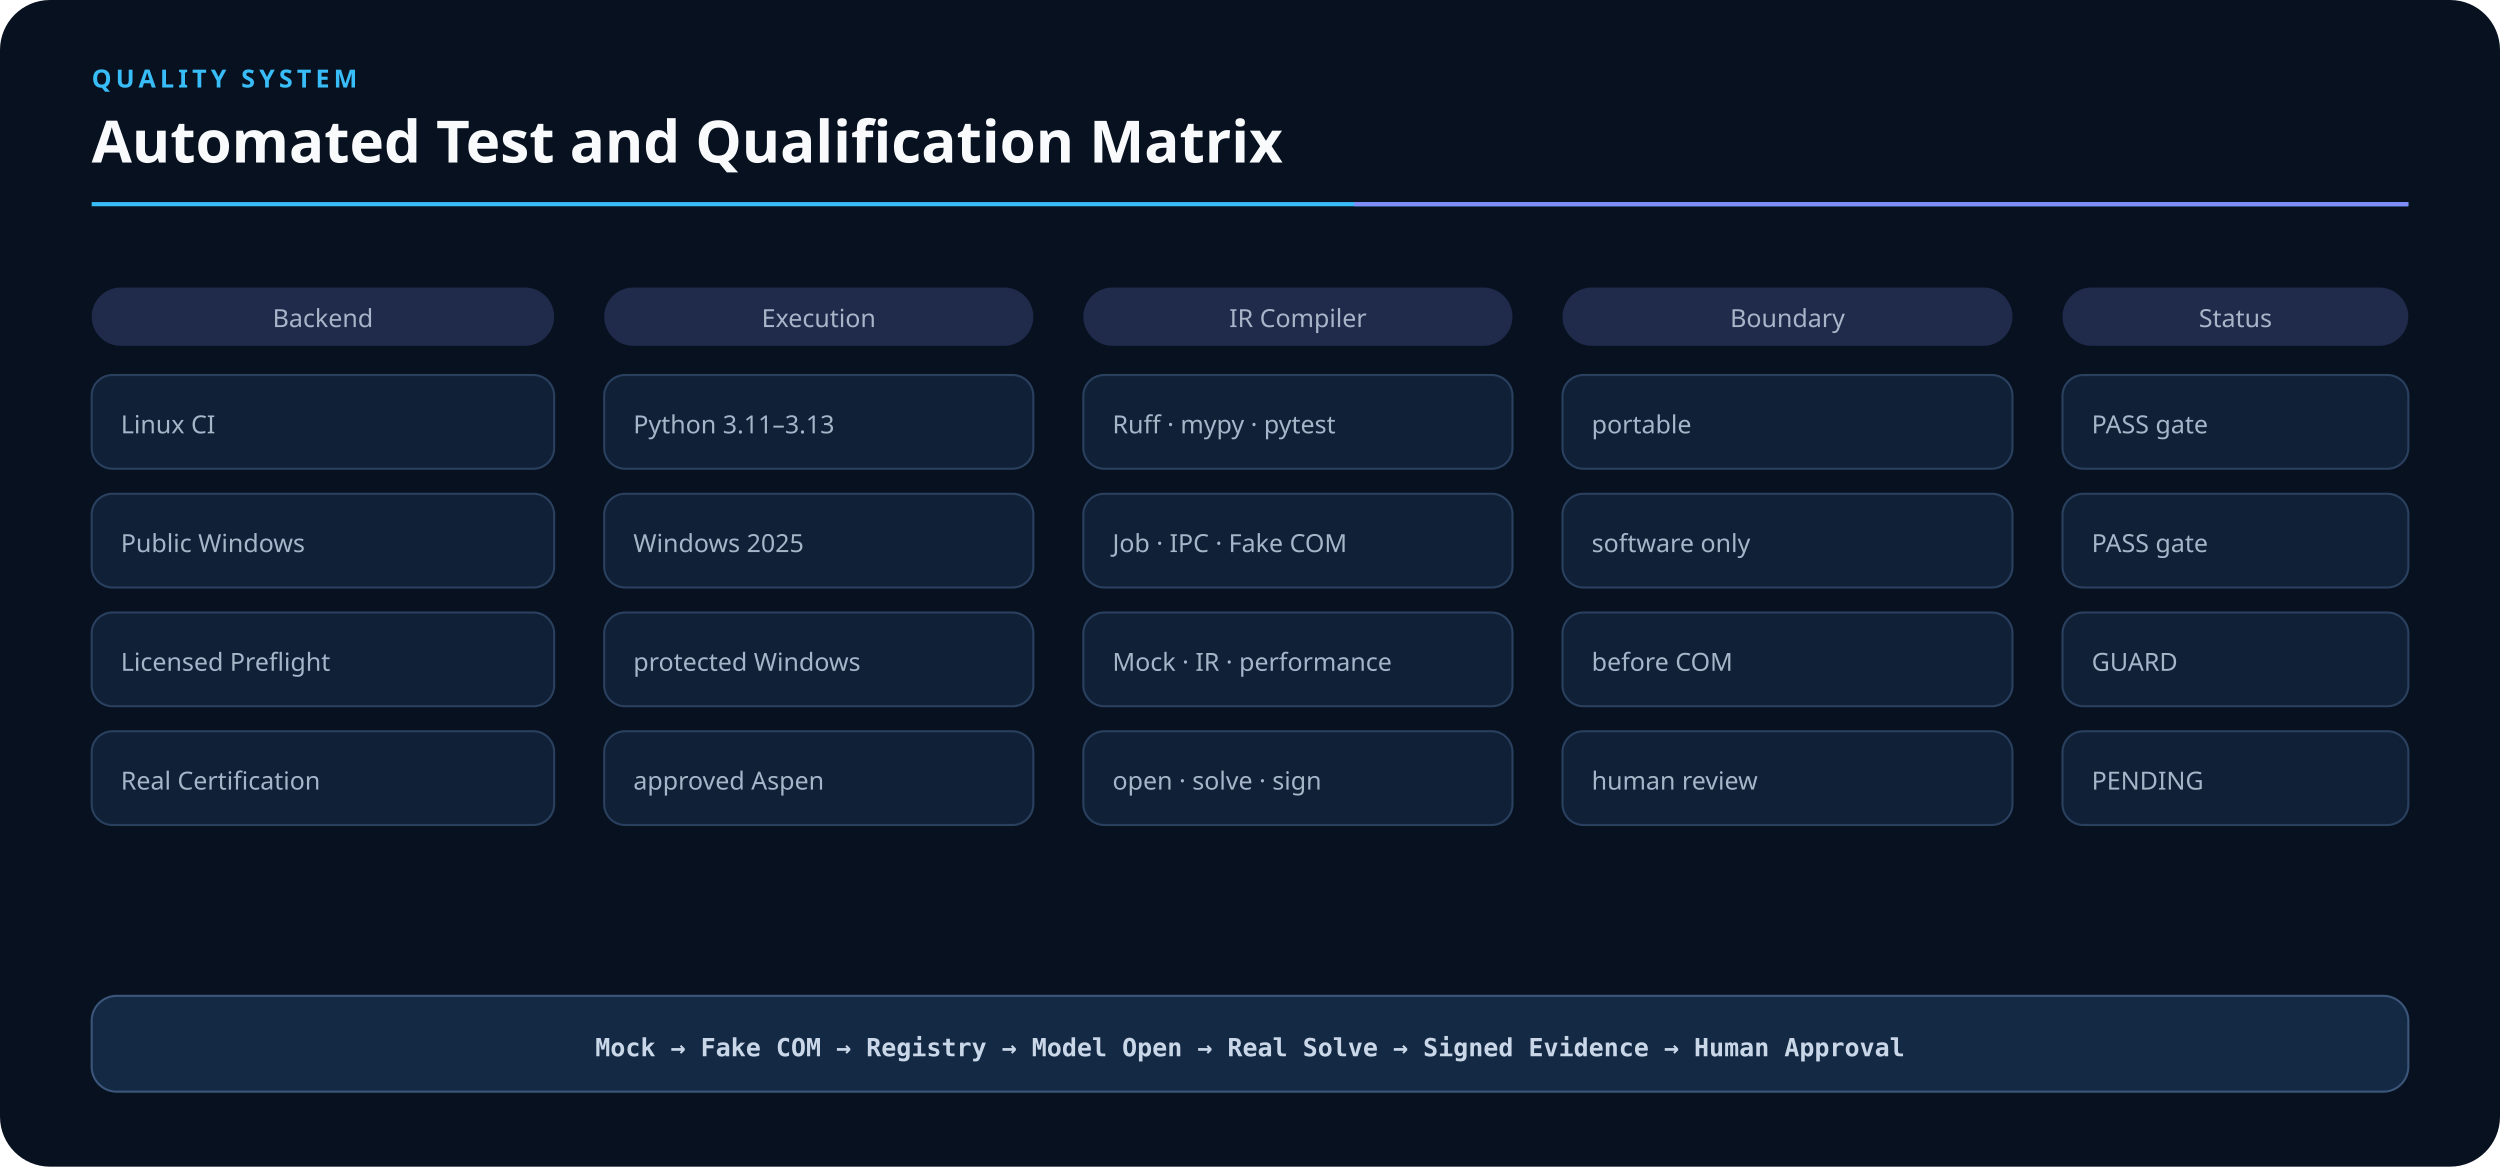
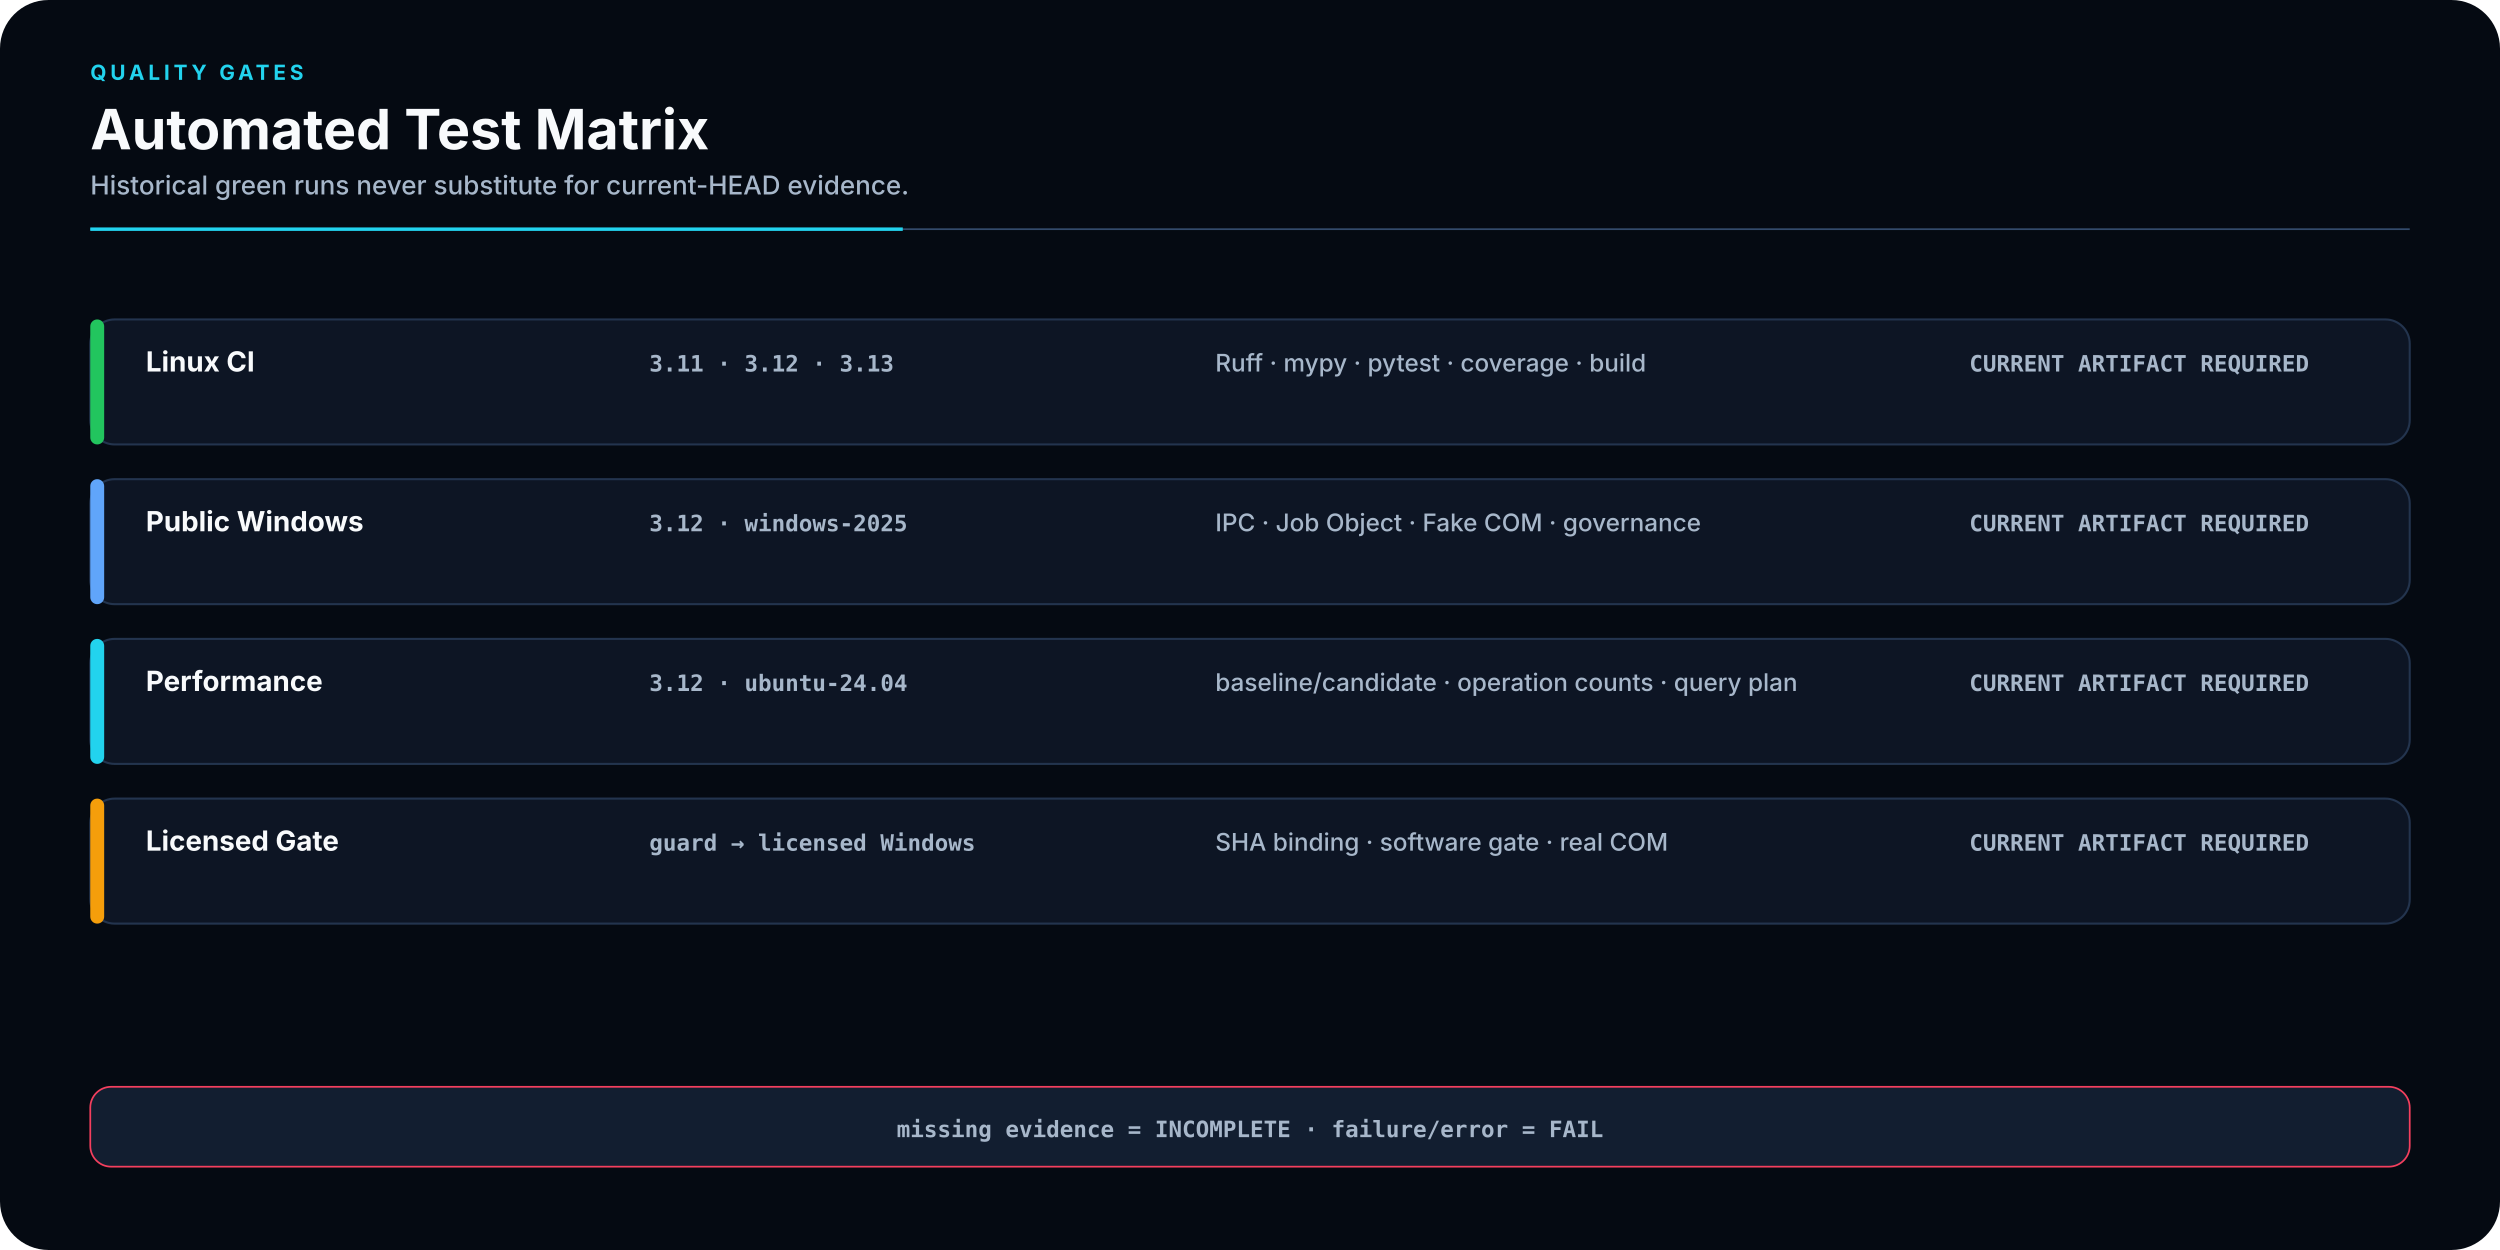
- <svg xmlns="http://www.w3.org/2000/svg" viewBox="0 0 1200 560" role="img" aria-labelledby="title desc">
-   <style>.h{font:700 28px system-ui,sans-serif;fill:#F8FAFC}.e{font:700 12px system-ui,sans-serif;fill:#38BDF8;letter-spacing:2px}.l{font:650 15px system-ui,sans-serif;fill:#F8FAFC}.s{font:500 12px system-ui,sans-serif;fill:#A7B5C8}.m{font:600 12px monospace;fill:#C9D7E8}.c{fill:#102036;stroke:#2A405F}.d{fill:#142944;stroke:#3B567A}</style>
-   <rect width="1200" height="560" rx="24" fill="#07111F" />
-   <text x="44" y="42" class="e">QUALITY SYSTEM</text>
-   <text x="44" y="78" class="h">Automated Test and Qualification Matrix</text>
-   <path d="M44 98H1156" stroke="#38BDF8" stroke-width="2" />
-   <path d="M650 98H1156" stroke="#818CF8" stroke-width="2" />
-   <rect x="44" y="138" width="222" height="28" rx="14" fill="#818CF8" opacity=".2" />
-   <text x="155.0" y="157" class="s" text-anchor="middle">Backend</text>
-   <rect x="290" y="138" width="206" height="28" rx="14" fill="#818CF8" opacity=".2" />
-   <text x="393.0" y="157" class="s" text-anchor="middle">Execution</text>
-   <rect x="520" y="138" width="206" height="28" rx="14" fill="#818CF8" opacity=".2" />
-   <text x="623.0" y="157" class="s" text-anchor="middle">IR Compiler</text>
-   <rect x="750" y="138" width="216" height="28" rx="14" fill="#818CF8" opacity=".2" />
-   <text x="858.0" y="157" class="s" text-anchor="middle">Boundary</text>
-   <rect x="990" y="138" width="166" height="28" rx="14" fill="#818CF8" opacity=".2" />
-   <text x="1073.0" y="157" class="s" text-anchor="middle">Status</text>
-   <rect x="44" y="180" width="222" height="45" rx="10" class="c" />
-   <text x="58" y="208" class="s">Linux CI</text>
-   <rect x="290" y="180" width="206" height="45" rx="10" class="c" />
-   <text x="304" y="208" class="s">Python 3.11–3.13</text>
-   <rect x="520" y="180" width="206" height="45" rx="10" class="c" />
-   <text x="534" y="208" class="s">Ruff · mypy · pytest</text>
-   <rect x="750" y="180" width="216" height="45" rx="10" class="c" />
-   <text x="764" y="208" class="s">portable</text>
-   <rect x="990" y="180" width="166" height="45" rx="10" class="c" />
-   <text x="1004" y="208" class="s">PASS gate</text>
-   <rect x="44" y="237" width="222" height="45" rx="10" class="c" />
-   <text x="58" y="265" class="s">Public Windows</text>
-   <rect x="290" y="237" width="206" height="45" rx="10" class="c" />
-   <text x="304" y="265" class="s">Windows 2025</text>
-   <rect x="520" y="237" width="206" height="45" rx="10" class="c" />
-   <text x="534" y="265" class="s">Job · IPC · Fake COM</text>
-   <rect x="750" y="237" width="216" height="45" rx="10" class="c" />
-   <text x="764" y="265" class="s">software only</text>
-   <rect x="990" y="237" width="166" height="45" rx="10" class="c" />
-   <text x="1004" y="265" class="s">PASS gate</text>
-   <rect x="44" y="294" width="222" height="45" rx="10" class="c" />
-   <text x="58" y="322" class="s">Licensed Preflight</text>
-   <rect x="290" y="294" width="206" height="45" rx="10" class="c" />
-   <text x="304" y="322" class="s">protected Windows</text>
-   <rect x="520" y="294" width="206" height="45" rx="10" class="c" />
-   <text x="534" y="322" class="s">Mock · IR · performance</text>
-   <rect x="750" y="294" width="216" height="45" rx="10" class="c" />
-   <text x="764" y="322" class="s">before COM</text>
-   <rect x="990" y="294" width="166" height="45" rx="10" class="c" />
-   <text x="1004" y="322" class="s">GUARD</text>
-   <rect x="44" y="351" width="222" height="45" rx="10" class="c" />
-   <text x="58" y="379" class="s">Real Certification</text>
-   <rect x="290" y="351" width="206" height="45" rx="10" class="c" />
-   <text x="304" y="379" class="s">approved Aspen</text>
-   <rect x="520" y="351" width="206" height="45" rx="10" class="c" />
-   <text x="534" y="379" class="s">open · solve · sign</text>
-   <rect x="750" y="351" width="216" height="45" rx="10" class="c" />
-   <text x="764" y="379" class="s">human review</text>
-   <rect x="990" y="351" width="166" height="45" rx="10" class="c" />
-   <text x="1004" y="379" class="s">PENDING</text>
-   <rect x="44" y="478" width="1112" height="46" rx="12" class="d" />
-   <text x="600" y="507" class="m" text-anchor="middle">Mock → Fake COM → Registry → Model Open → Real Solve → Signed Evidence → Human Approval</text>
+ <svg xmlns="http://www.w3.org/2000/svg" viewBox="0 0 1440 720" role="img" aria-labelledby="title desc" data-design-system="ui-ux-pro-max" data-visual-version="3">
+   <style>.t{font-family:Inter,"Segoe UI",Arial,sans-serif;fill:#F8FAFC}.m{font-family:"JetBrains Mono",Consolas,monospace;fill:#A7B7CA}.e{font-family:Inter,"Segoe UI",Arial,sans-serif;font-size:12px;font-weight:700;letter-spacing:2.2px;fill:#22D3EE}.h{font-family:Inter,"Segoe UI",Arial,sans-serif;font-size:32px;font-weight:700;fill:#F8FAFC}.s{font-family:Inter,"Segoe UI",Arial,sans-serif;font-size:15px;font-weight:500;fill:#A7B7CA}.l{font-family:Inter,"Segoe UI",Arial,sans-serif;font-size:16px;font-weight:700;fill:#F8FAFC}.b{font-family:Inter,"Segoe UI",Arial,sans-serif;font-size:14px;font-weight:500;fill:#A7B7CA}.x{font-family:Inter,"Segoe UI",Arial,sans-serif;font-size:12px;font-weight:600;fill:#71849B}.c{font-family:"JetBrains Mono",Consolas,monospace;font-size:13px;font-weight:600;fill:#A7B7CA}.v{font-family:"JetBrains Mono",Consolas,monospace;font-size:21px;font-weight:700;fill:#F8FAFC}.p{fill:#0D1524;stroke:#23344E;stroke-width:1.2}.q{fill:#121E30;stroke:#334A6B;stroke-width:1.2}</style>
+   <rect width="1440" height="720" rx="28" fill="#050A12" />
+   <path d="M52 132H1388" stroke="#334A6B" />
+   <path d="M52 132H520" stroke="#22D3EE" stroke-width="2" />
+   <text x="52" y="46" class="e">QUALITY GATES</text>
+   <text x="52" y="86" class="h">Automated Test Matrix</text>
+   <text x="52" y="112" class="s">Historical green runs never substitute for current-HEAD evidence.</text>
+   <rect x="52" y="184" width="1336" height="72" rx="14" class="p" />
+   <rect x="52" y="184" width="8" height="72" rx="4" fill="#22C55E" />
+   <text x="84" y="214" class="l">Linux CI</text>
+   <text x="374" y="214" class="c">3.11 · 3.12 · 3.13</text>
+   <text x="700" y="214" class="b">Ruff · mypy · pytest · coverage · build</text>
+   <text x="1330" y="214" class="c" text-anchor="end">CURRENT ARTIFACT REQUIRED</text>
+   <rect x="52" y="276" width="1336" height="72" rx="14" class="p" />
+   <rect x="52" y="276" width="8" height="72" rx="4" fill="#60A5FA" />
+   <text x="84" y="306" class="l">Public Windows</text>
+   <text x="374" y="306" class="c">3.12 · windows-2025</text>
+   <text x="700" y="306" class="b">IPC · Job Object · Fake COM · governance</text>
+   <text x="1330" y="306" class="c" text-anchor="end">CURRENT ARTIFACT REQUIRED</text>
+   <rect x="52" y="368" width="1336" height="72" rx="14" class="p" />
+   <rect x="52" y="368" width="8" height="72" rx="4" fill="#22D3EE" />
+   <text x="84" y="398" class="l">Performance</text>
+   <text x="374" y="398" class="c">3.12 · ubuntu-24.04</text>
+   <text x="700" y="398" class="b">baseline/candidate · operation counts · query plan</text>
+   <text x="1330" y="398" class="c" text-anchor="end">CURRENT ARTIFACT REQUIRED</text>
+   <rect x="52" y="460" width="1336" height="72" rx="14" class="p" />
+   <rect x="52" y="460" width="8" height="72" rx="4" fill="#F59E0B" />
+   <text x="84" y="490" class="l">Licensed Gate</text>
+   <text x="374" y="490" class="c">guard → licensed Windows</text>
+   <text x="700" y="490" class="b">SHA binding · software gate · real COM</text>
+   <text x="1330" y="490" class="c" text-anchor="end">CURRENT ARTIFACT REQUIRED</text>
+   <rect x="52" y="626" width="1336" height="46" rx="12" fill="#121E30" stroke="#F43F5E" />
+   <text x="720" y="655" class="c" text-anchor="middle">missing evidence = INCOMPLETE · failure/error = FAIL</text>
</svg>
